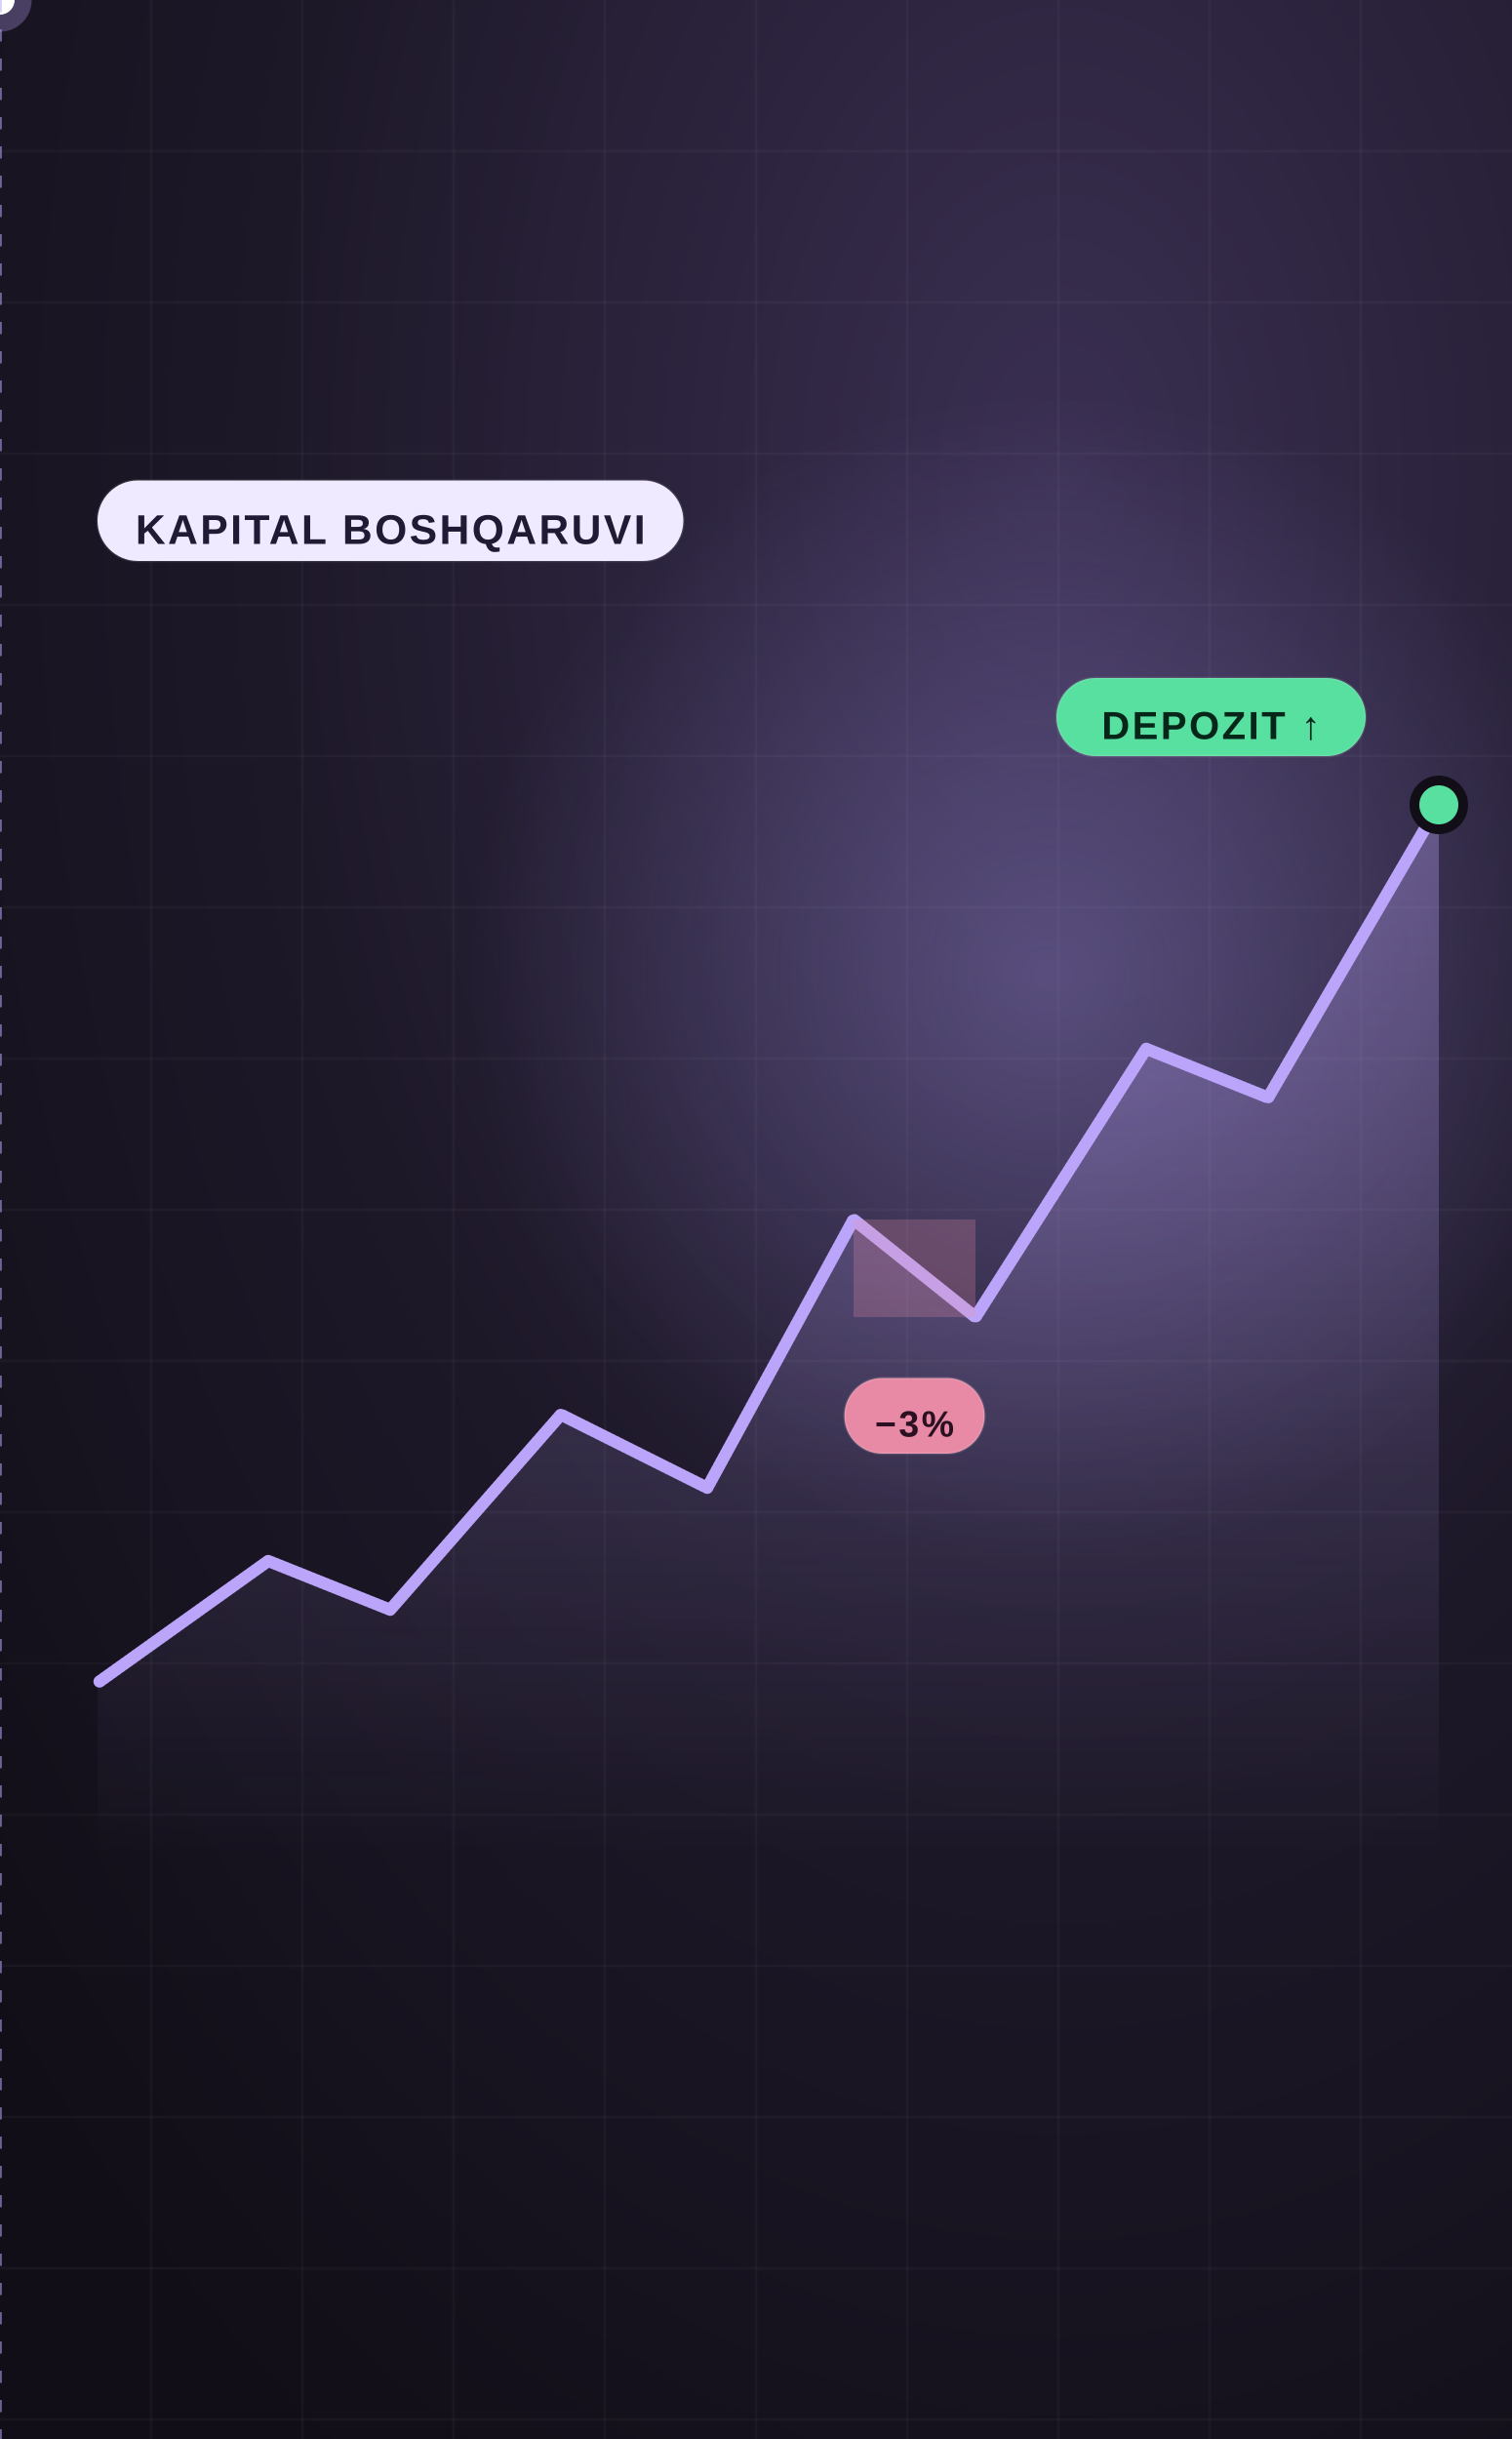
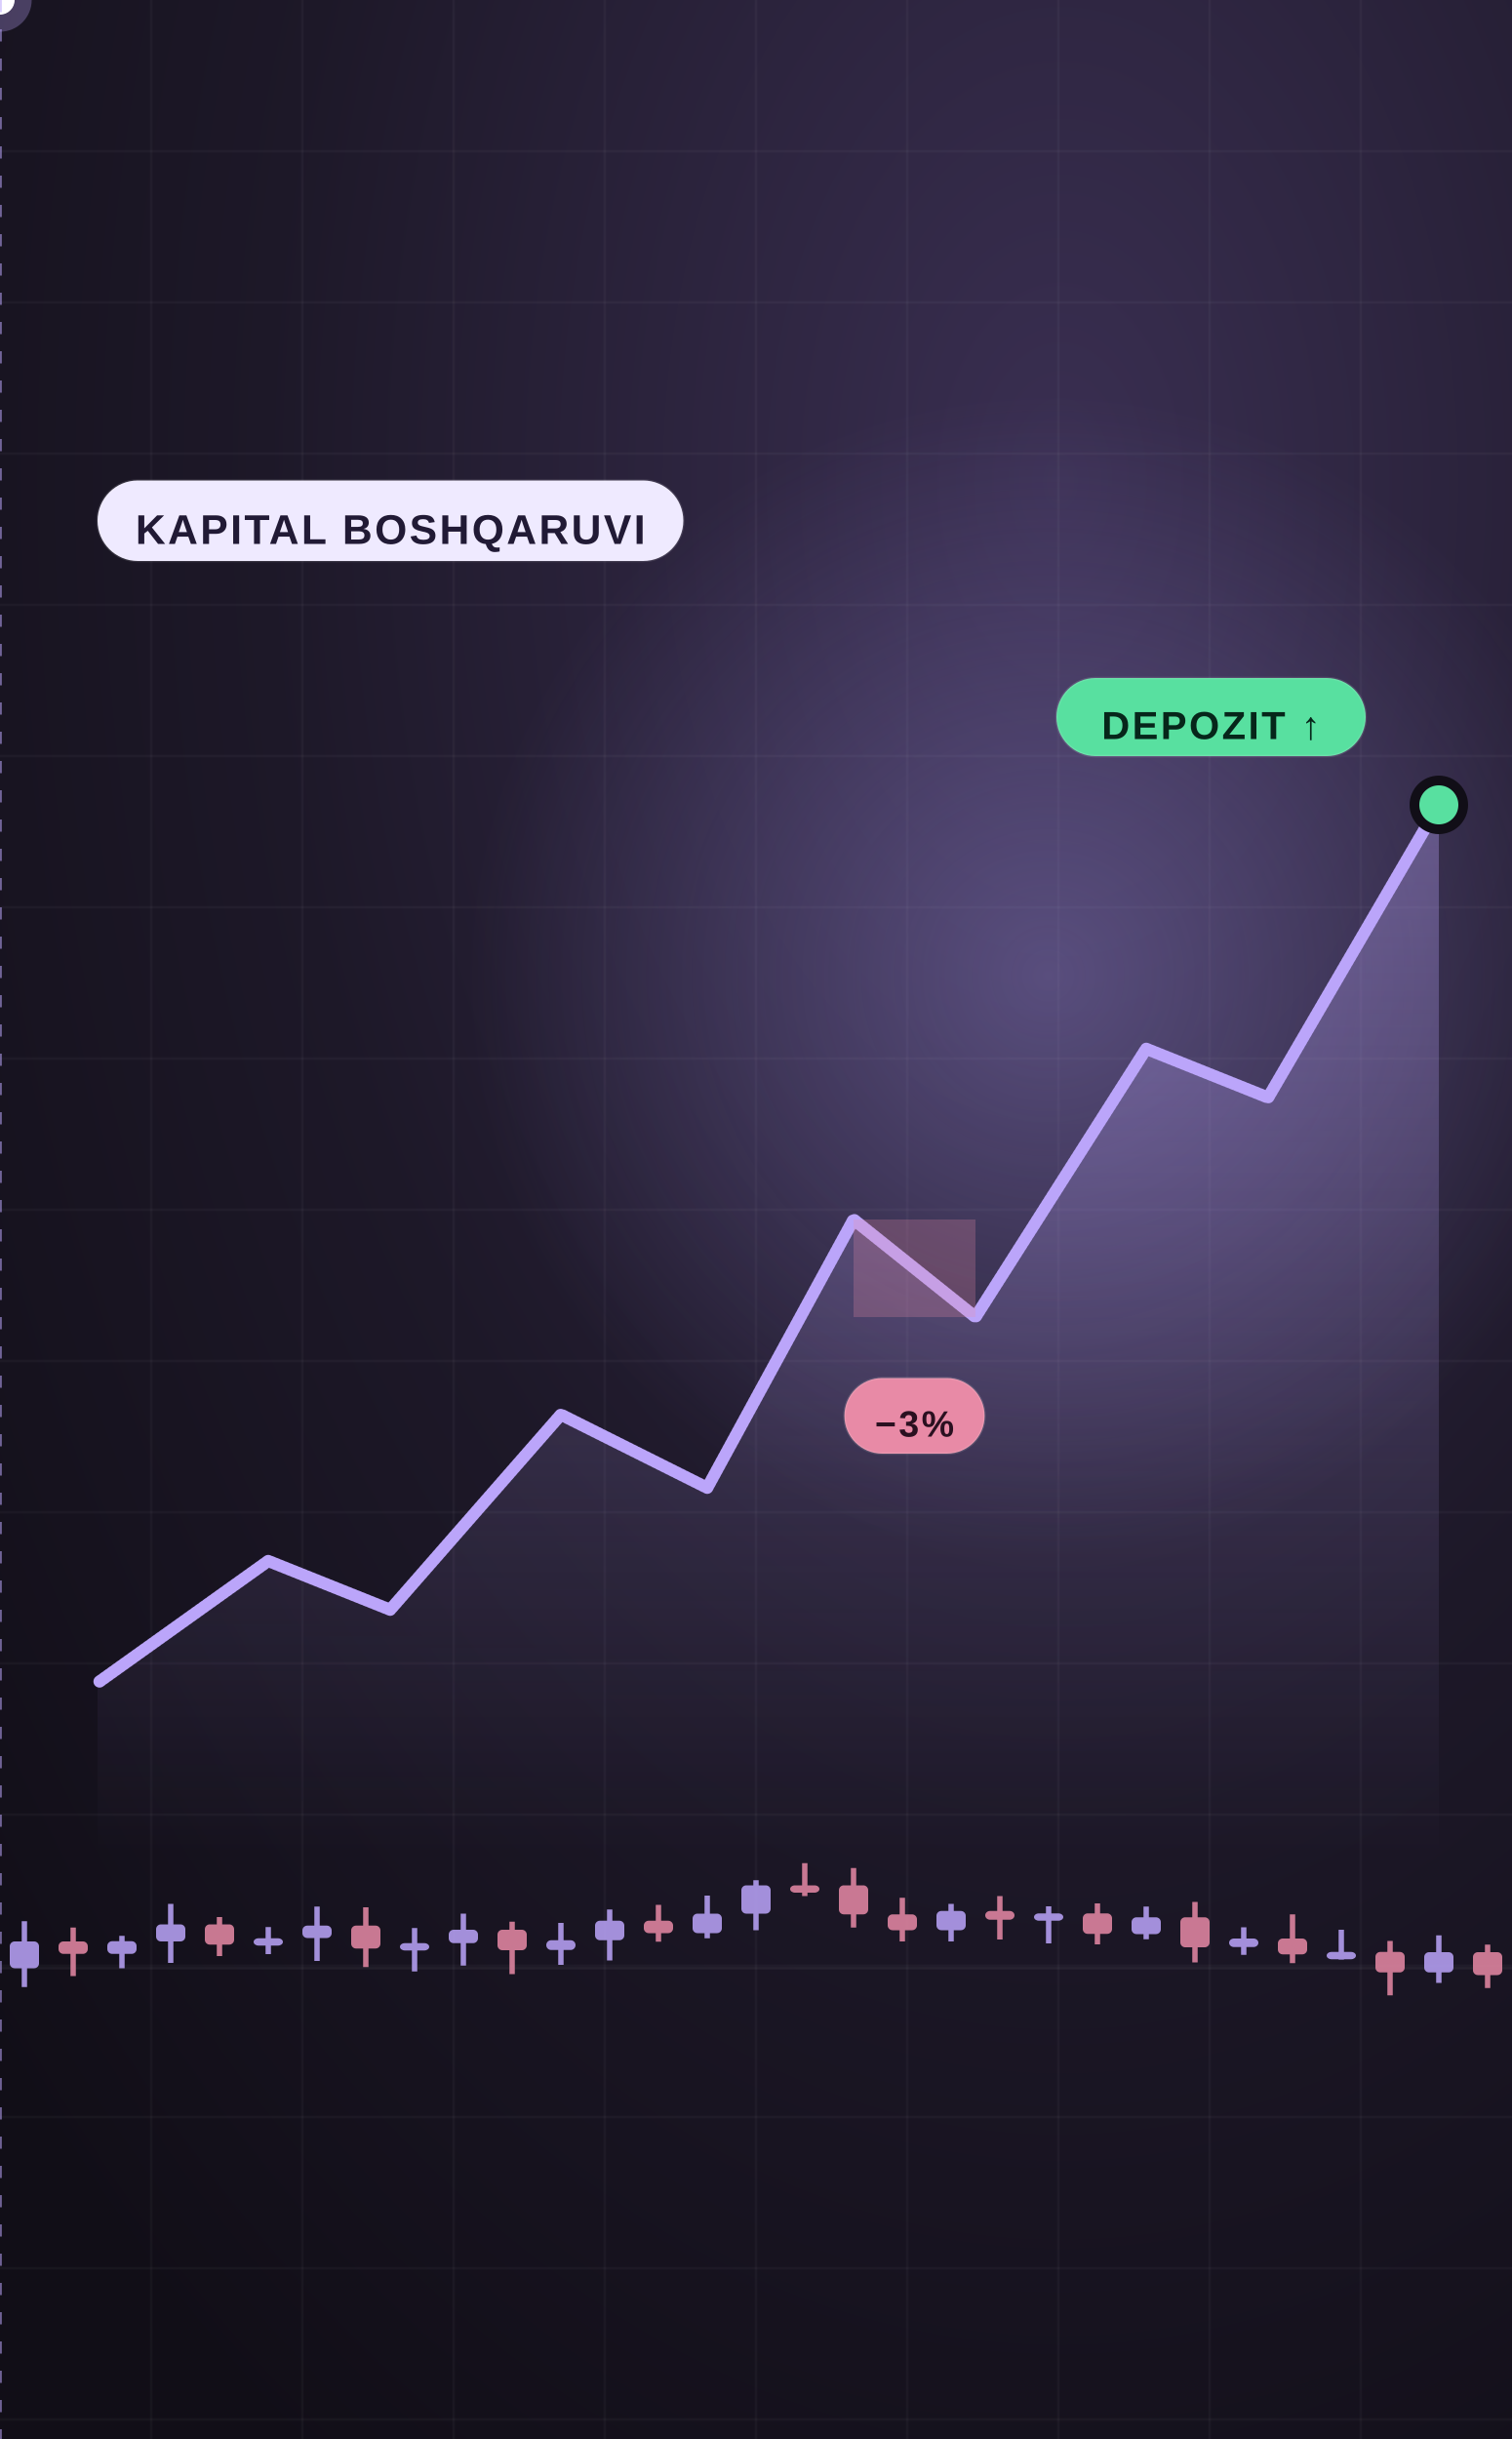
<svg xmlns="http://www.w3.org/2000/svg" width="620" height="1000" viewBox="0 0 620 1000">
  <style>
text{font-family:Arial,Helvetica,"Liberation Sans",sans-serif}
@keyframes grow{from{transform:scaleY(.05);opacity:0}to{transform:none;opacity:1}}
@keyframes live{0%,100%{transform:none}50%{transform:scaleY(1.22)}}
@keyframes flo{0%,100%{transform:translateY(0)}50%{transform:translateY(-6px)}}
@keyframes br{0%,100%{opacity:.7;transform:scale(1)}50%{opacity:1;transform:scale(1.1)}}
@keyframes march{to{stroke-dashoffset:-60}}
@keyframes draw{0%{stroke-dashoffset:1;opacity:1}38%{stroke-dashoffset:0}86%{stroke-dashoffset:0;opacity:1}96%{opacity:0}100%{stroke-dashoffset:1;opacity:0}}
@keyframes bob{0%,100%{transform:none}50%{transform:scaleY(.72)}}
@keyframes dp{0%,100%{transform:scale(1)}50%{transform:scale(1.18)}}
@keyframes hl{0%,100%{opacity:.35}50%{opacity:1}}
@keyframes rin{from{opacity:0;transform:translateX(-18px)}to{opacity:1;transform:none}}
@keyframes bobx{0%,100%{transform:none}50%{transform:scaleX(.78)}}
.row{animation:rin .8s cubic-bezier(.2,.8,.2,1) both}
.barx{transform-box:fill-box;animation:bobx 2.6s ease-in-out infinite}
.cd,.bar,.dot,.glow{transform-box:fill-box}
- @keyframes wave{0%,100%{transform:none}50%{transform:scaleY(.78)}}
- .cd{transform-origin:50% 100%;animation:grow .7s cubic-bezier(.2,.8,.2,1) both,wave 2.8s ease-in-out infinite}
+ @keyframes tick{0%,100%{transform:scaleY(1)}35%{transform:scaleY(var(--a,.7))}70%{transform:scaleY(var(--b,1.12))}}
+ .cd{transform-origin:50% 55%;animation:grow .7s cubic-bezier(.2,.8,.2,1) both,tick 2s ease-in-out infinite}
+ @keyframes stream{to{transform:translateX(-640px)}}
+ .stream{animation:stream 16s linear infinite}
.cd.live{transform-origin:50% 50%;animation:grow .7s cubic-bezier(.2,.8,.2,1) both,live 1.6s ease-in-out infinite}
@keyframes scan{from{transform:translateX(-90px)}to{transform:translateX(710px)}}
.scan{animation:scan 6.5s cubic-bezier(.45,0,.55,1) infinite}
.chip{animation:flo 4.5s ease-in-out infinite}
.glow{transform-origin:50% 50%;animation:br 6s ease-in-out infinite}
.dash{animation:march 3.2s linear infinite}
.draw{stroke-dasharray:1;stroke-dashoffset:1;animation:draw 8s cubic-bezier(.4,0,.2,1) .3s infinite}
.bar{transform-origin:50% 100%;animation:bob 2.4s ease-in-out infinite}
.dot{transform-origin:50% 50%;animation:dp 2.2s ease-in-out infinite}
.hl{animation:hl 2.2s ease-in-out infinite}
@media (prefers-reduced-motion:reduce){*{animation:none!important}.draw{stroke-dasharray:none;stroke-dashoffset:0}.scan,.mdot{display:none}}
</style>
  <defs>
    <radialGradient id="bg" cx="70%" cy="20%" r="95%">
      <stop offset="0" stop-color="#3a2f52" />
      <stop offset=".55" stop-color="#1d1828" />
      <stop offset="1" stop-color="#110e17" />
    </radialGradient>
    <radialGradient id="glow" cx="50%" cy="50%" r="50%">
      <stop offset="0" stop-color="#a697eb" stop-opacity=".35" />
      <stop offset="1" stop-color="#a697eb" stop-opacity="0" />
    </radialGradient>
    <linearGradient id="scanG" x1="0" y1="0" x2="1" y2="0">
      <stop offset="0" stop-color="#bba5fa" stop-opacity="0" />
      <stop offset="1" stop-color="#bba5fa" stop-opacity=".2" />
    </linearGradient>
    <linearGradient id="fadeUp" x1="0" y1="0" x2="0" y2="1">
      <stop offset="0" stop-color="#bba5fa" stop-opacity=".35" />
      <stop offset="1" stop-color="#bba5fa" stop-opacity="0" />
    </linearGradient>
  </defs>
  <rect width="620" height="1000" fill="url(#bg)" />
  <line x1="62" y1="0" x2="62" y2="1000" stroke="#fff" stroke-opacity=".035" />
  <line x1="124" y1="0" x2="124" y2="1000" stroke="#fff" stroke-opacity=".035" />
  <line x1="186" y1="0" x2="186" y2="1000" stroke="#fff" stroke-opacity=".035" />
  <line x1="248" y1="0" x2="248" y2="1000" stroke="#fff" stroke-opacity=".035" />
  <line x1="310" y1="0" x2="310" y2="1000" stroke="#fff" stroke-opacity=".035" />
  <line x1="372" y1="0" x2="372" y2="1000" stroke="#fff" stroke-opacity=".035" />
  <line x1="434" y1="0" x2="434" y2="1000" stroke="#fff" stroke-opacity=".035" />
  <line x1="496" y1="0" x2="496" y2="1000" stroke="#fff" stroke-opacity=".035" />
  <line x1="558" y1="0" x2="558" y2="1000" stroke="#fff" stroke-opacity=".035" />
  <line x1="0" y1="62" x2="620" y2="62" stroke="#fff" stroke-opacity=".035" />
  <line x1="0" y1="124" x2="620" y2="124" stroke="#fff" stroke-opacity=".035" />
  <line x1="0" y1="186" x2="620" y2="186" stroke="#fff" stroke-opacity=".035" />
  <line x1="0" y1="248" x2="620" y2="248" stroke="#fff" stroke-opacity=".035" />
  <line x1="0" y1="310" x2="620" y2="310" stroke="#fff" stroke-opacity=".035" />
  <line x1="0" y1="372" x2="620" y2="372" stroke="#fff" stroke-opacity=".035" />
  <line x1="0" y1="434" x2="620" y2="434" stroke="#fff" stroke-opacity=".035" />
  <line x1="0" y1="496" x2="620" y2="496" stroke="#fff" stroke-opacity=".035" />
  <line x1="0" y1="558" x2="620" y2="558" stroke="#fff" stroke-opacity=".035" />
  <line x1="0" y1="620" x2="620" y2="620" stroke="#fff" stroke-opacity=".035" />
  <line x1="0" y1="682" x2="620" y2="682" stroke="#fff" stroke-opacity=".035" />
  <line x1="0" y1="744" x2="620" y2="744" stroke="#fff" stroke-opacity=".035" />
  <line x1="0" y1="806" x2="620" y2="806" stroke="#fff" stroke-opacity=".035" />
  <line x1="0" y1="868" x2="620" y2="868" stroke="#fff" stroke-opacity=".035" />
  <line x1="0" y1="930" x2="620" y2="930" stroke="#fff" stroke-opacity=".035" />
  <line x1="0" y1="992" x2="620" y2="992" stroke="#fff" stroke-opacity=".035" />
  <circle class="glow" cx="430" cy="400" r="240" fill="url(#glow)" />
  <path d="M40 690 L110 640 L160 660 L230 580 L290 610 L350 500 L400 540 L470 430 L520 450 L590 330 L590 760 L40 760 Z" fill="url(#fadeUp)" />
  <path class="draw" pathLength="1" d="M40 690 L110 640 L160 660 L230 580 L290 610 L350 500 L400 540 L470 430 L520 450 L590 330" fill="none" stroke="#bba5fa" stroke-width="5" stroke-linecap="round" stroke-linejoin="round" />
  <g class="mdot">
    <circle r="13" fill="#bba5fa" opacity=".3">
      <animateMotion dur="5.5s" repeatCount="indefinite" path="M40 690 L110 640 L160 660 L230 580 L290 610 L350 500 L400 540 L470 430 L520 450 L590 330" />
    </circle>
    <circle r="6" fill="#fff">
      <animateMotion dur="5.5s" repeatCount="indefinite" path="M40 690 L110 640 L160 660 L230 580 L290 610 L350 500 L400 540 L470 430 L520 450 L590 330" />
    </circle>
  </g>
  <rect x="350" y="500" width="50" height="40" fill="#e88aa6" opacity=".25" />
  <g class="chip" style="animation-delay:-2.3s">
    <rect x="346.25" y="565" width="57.5" height="31" rx="15.5" fill="#e88aa6" stroke="#fff" stroke-opacity=".12" />
    <text x="375" y="589" text-anchor="middle" font-size="15" font-weight="700" fill="#2a1020" letter-spacing="1">−3%</text>
  </g>
  <circle class="dot" cx="590" cy="330" r="10" fill="#58e0a0" stroke="#110e17" stroke-width="4" />
  <g class="chip" style="animation-delay:-2s">
    <rect x="433.2" y="278" width="126.8" height="32" rx="16" fill="#58e0a0" stroke="#fff" stroke-opacity=".12" />
    <text x="496.6" y="303" text-anchor="middle" font-size="16" font-weight="700" fill="#06261a" letter-spacing="1">DEPOZIT ↑</text>
  </g>
  <g class="chip" style="animation-delay:-2s">
    <rect x="40" y="197" width="240.2" height="33" rx="16.5" fill="#efeaff" stroke="#fff" stroke-opacity=".12" />
    <text x="160.1" y="223" text-anchor="middle" font-size="17" font-weight="700" fill="#211a35" letter-spacing="1">KAPITAL BOSHQARUVI</text>
  </g>
+   <g transform="translate(0 765)" opacity=".85">
+     <line x1="0" x2="1240" y1="42" y2="42" stroke="#fff" stroke-opacity=".06" />
+     <g class="stream">
+       <g class="cd" style="--a:0.66;--b:1.21;animation-duration:.7s,1.40s;animation-delay:300ms,0ms">
+         <line x1="10" x2="10" y1="22.7" y2="49.7" stroke="#bba5fa" stroke-width="2.2" />
+         <rect x="4" y="31.0" width="12" height="11.0" rx="2" fill="#bba5fa" />
+       </g>
+       <g class="cd" style="--a:0.73;--b:1.26;animation-duration:.7s,1.36s;animation-delay:325ms,173ms">
+         <line x1="30" x2="30" y1="25.3" y2="45.2" stroke="#e88aa6" stroke-width="2.2" />
+         <rect x="24" y="31.0" width="12" height="5.1" rx="2" fill="#e88aa6" />
+       </g>
+       <g class="cd" style="--a:0.68;--b:1.20;animation-duration:.7s,1.46s;animation-delay:350ms,346ms">
+         <line x1="50" x2="50" y1="28.7" y2="42.0" stroke="#bba5fa" stroke-width="2.2" />
+         <rect x="44" y="30.9" width="12" height="5.2" rx="2" fill="#bba5fa" />
+       </g>
+       <g class="cd" style="--a:0.62;--b:1.12;animation-duration:.7s,2.22s;animation-delay:375ms,519ms">
+         <line x1="70" x2="70" y1="15.6" y2="39.8" stroke="#bba5fa" stroke-width="2.2" />
+         <rect x="64" y="24.0" width="12" height="7.0" rx="2" fill="#bba5fa" />
+       </g>
+       <g class="cd" style="--a:0.68;--b:1.09;animation-duration:.7s,1.13s;animation-delay:400ms,692ms">
+         <line x1="90" x2="90" y1="21.0" y2="37.0" stroke="#e88aa6" stroke-width="2.2" />
+         <rect x="84" y="24.0" width="12" height="8.3" rx="2" fill="#e88aa6" />
+       </g>
+       <g class="cd" style="--a:0.62;--b:1.17;animation-duration:.7s,1.70s;animation-delay:425ms,865ms">
+         <line x1="110" x2="110" y1="25.1" y2="36.2" stroke="#bba5fa" stroke-width="2.2" />
+         <rect x="104" y="29.7" width="12" height="3.0" rx="2" fill="#bba5fa" />
+       </g>
+       <g class="cd" style="--a:0.55;--b:1.23;animation-duration:.7s,1.42s;animation-delay:450ms,1038ms">
+         <line x1="130" x2="130" y1="16.7" y2="39.0" stroke="#bba5fa" stroke-width="2.2" />
+         <rect x="124" y="24.5" width="12" height="5.1" rx="2" fill="#bba5fa" />
+       </g>
+       <g class="cd" style="--a:0.60;--b:1.12;animation-duration:.7s,2.29s;animation-delay:475ms,1211ms">
+         <line x1="150" x2="150" y1="17.0" y2="41.5" stroke="#e88aa6" stroke-width="2.2" />
+         <rect x="144" y="24.5" width="12" height="9.4" rx="2" fill="#e88aa6" />
+       </g>
+       <g class="cd" style="--a:0.53;--b:1.12;animation-duration:.7s,1.81s;animation-delay:500ms,1384ms">
+         <line x1="170" x2="170" y1="25.5" y2="43.3" stroke="#bba5fa" stroke-width="2.2" />
+         <rect x="164" y="31.7" width="12" height="3.0" rx="2" fill="#bba5fa" />
+       </g>
+       <g class="cd" style="--a:0.46;--b:1.10;animation-duration:.7s,1.99s;animation-delay:525ms,57ms">
+         <line x1="190" x2="190" y1="19.6" y2="40.9" stroke="#bba5fa" stroke-width="2.2" />
+         <rect x="184" y="26.2" width="12" height="5.5" rx="2" fill="#bba5fa" />
+       </g>
+       <g class="cd" style="--a:0.49;--b:1.13;animation-duration:.7s,1.82s;animation-delay:550ms,230ms">
+         <line x1="210" x2="210" y1="22.9" y2="44.4" stroke="#e88aa6" stroke-width="2.2" />
+         <rect x="204" y="26.2" width="12" height="8.4" rx="2" fill="#e88aa6" />
+       </g>
+       <g class="cd" style="--a:0.76;--b:1.27;animation-duration:.7s,1.80s;animation-delay:575ms,403ms">
+         <line x1="230" x2="230" y1="23.4" y2="40.6" stroke="#bba5fa" stroke-width="2.2" />
+         <rect x="224" y="30.5" width="12" height="4.0" rx="2" fill="#bba5fa" />
+       </g>
+       <g class="cd" style="--a:0.68;--b:1.17;animation-duration:.7s,2.43s;animation-delay:600ms,576ms">
+         <line x1="250" x2="250" y1="17.9" y2="38.8" stroke="#bba5fa" stroke-width="2.2" />
+         <rect x="244" y="22.5" width="12" height="8.0" rx="2" fill="#bba5fa" />
+       </g>
+       <g class="cd" style="--a:0.71;--b:1.12;animation-duration:.7s,1.22s;animation-delay:625ms,749ms">
+         <line x1="270" x2="270" y1="16.0" y2="31.1" stroke="#e88aa6" stroke-width="2.2" />
+         <rect x="264" y="22.5" width="12" height="5.1" rx="2" fill="#e88aa6" />
+       </g>
+       <g class="cd" style="--a:0.62;--b:1.19;animation-duration:.7s,1.66s;animation-delay:650ms,922ms">
+         <line x1="290" x2="290" y1="12.2" y2="29.7" stroke="#bba5fa" stroke-width="2.2" />
+         <rect x="284" y="19.6" width="12" height="8.0" rx="2" fill="#bba5fa" />
+       </g>
+       <g class="cd" style="--a:0.52;--b:1.23;animation-duration:.7s,1.25s;animation-delay:675ms,1095ms">
+         <line x1="310" x2="310" y1="5.9" y2="26.4" stroke="#bba5fa" stroke-width="2.2" />
+         <rect x="304" y="8.0" width="12" height="11.6" rx="2" fill="#bba5fa" />
+       </g>
+       <g class="cd" style="--a:0.54;--b:1.09;animation-duration:.7s,2.00s;animation-delay:700ms,1268ms">
+         <line x1="330" x2="330" y1="-1.1" y2="12.4" stroke="#e88aa6" stroke-width="2.2" />
+         <rect x="324" y="8.0" width="12" height="3.0" rx="2" fill="#e88aa6" />
+       </g>
+       <g class="cd" style="--a:0.79;--b:1.08;animation-duration:.7s,1.40s;animation-delay:725ms,1441ms">
+         <line x1="350" x2="350" y1="0.9" y2="25.3" stroke="#e88aa6" stroke-width="2.2" />
+         <rect x="344" y="8.0" width="12" height="11.9" rx="2" fill="#e88aa6" />
+       </g>
+       <g class="cd" style="--a:0.69;--b:1.26;animation-duration:.7s,1.45s;animation-delay:750ms,114ms">
+         <line x1="370" x2="370" y1="13.1" y2="31.0" stroke="#e88aa6" stroke-width="2.2" />
+         <rect x="364" y="19.9" width="12" height="6.5" rx="2" fill="#e88aa6" />
+       </g>
+       <g class="cd" style="--a:0.70;--b:1.27;animation-duration:.7s,1.15s;animation-delay:775ms,287ms">
+         <line x1="390" x2="390" y1="15.6" y2="31.0" stroke="#bba5fa" stroke-width="2.2" />
+         <rect x="384" y="18.5" width="12" height="7.9" rx="2" fill="#bba5fa" />
+       </g>
+       <g class="cd" style="--a:0.59;--b:1.18;animation-duration:.7s,2.51s;animation-delay:800ms,460ms">
+         <line x1="410" x2="410" y1="12.4" y2="30.2" stroke="#e88aa6" stroke-width="2.2" />
+         <rect x="404" y="18.5" width="12" height="3.6" rx="2" fill="#e88aa6" />
+       </g>
+       <g class="cd" style="--a:0.48;--b:1.28;animation-duration:.7s,1.52s;animation-delay:825ms,633ms">
+         <line x1="430" x2="430" y1="16.6" y2="31.8" stroke="#bba5fa" stroke-width="2.2" />
+         <rect x="424" y="19.5" width="12" height="3.0" rx="2" fill="#bba5fa" />
+       </g>
+       <g class="cd" style="--a:0.48;--b:1.21;animation-duration:.7s,1.68s;animation-delay:850ms,806ms">
+         <line x1="450" x2="450" y1="15.4" y2="32.2" stroke="#e88aa6" stroke-width="2.2" />
+         <rect x="444" y="19.5" width="12" height="8.4" rx="2" fill="#e88aa6" />
+       </g>
+       <g class="cd" style="--a:0.71;--b:1.26;animation-duration:.7s,2.00s;animation-delay:875ms,979ms">
+         <line x1="470" x2="470" y1="16.7" y2="30.1" stroke="#bba5fa" stroke-width="2.2" />
+         <rect x="464" y="21.1" width="12" height="6.9" rx="2" fill="#bba5fa" />
+       </g>
+       <g class="cd" style="--a:0.58;--b:1.28;animation-duration:.7s,1.46s;animation-delay:900ms,1152ms">
+         <line x1="490" x2="490" y1="14.8" y2="39.6" stroke="#e88aa6" stroke-width="2.2" />
+         <rect x="484" y="21.1" width="12" height="12.3" rx="2" fill="#e88aa6" />
+       </g>
+       <g class="cd" style="--a:0.57;--b:1.13;animation-duration:.7s,2.08s;animation-delay:925ms,1325ms">
+         <line x1="510" x2="510" y1="25.2" y2="36.5" stroke="#bba5fa" stroke-width="2.2" />
+         <rect x="504" y="29.8" width="12" height="3.5" rx="2" fill="#bba5fa" />
+       </g>
+       <g class="cd" style="--a:0.79;--b:1.10;animation-duration:.7s,1.36s;animation-delay:950ms,1498ms">
+         <line x1="530" x2="530" y1="19.9" y2="39.9" stroke="#e88aa6" stroke-width="2.2" />
+         <rect x="524" y="29.8" width="12" height="6.5" rx="2" fill="#e88aa6" />
+       </g>
+       <g class="cd" style="--a:0.66;--b:1.26;animation-duration:.7s,1.28s;animation-delay:975ms,171ms">
+         <line x1="550" x2="550" y1="26.2" y2="38.4" stroke="#bba5fa" stroke-width="2.2" />
+         <rect x="544" y="35.3" width="12" height="3.0" rx="2" fill="#bba5fa" />
+       </g>
+       <g class="cd" style="--a:0.64;--b:1.25;animation-duration:.7s,2.36s;animation-delay:1000ms,344ms">
+         <line x1="570" x2="570" y1="30.8" y2="53.1" stroke="#e88aa6" stroke-width="2.2" />
+         <rect x="564" y="35.3" width="12" height="8.4" rx="2" fill="#e88aa6" />
+       </g>
+       <g class="cd" style="--a:0.50;--b:1.14;animation-duration:.7s,2.09s;animation-delay:1025ms,517ms">
+         <line x1="590" x2="590" y1="28.5" y2="48.0" stroke="#bba5fa" stroke-width="2.2" />
+         <rect x="584" y="35.4" width="12" height="8.3" rx="2" fill="#bba5fa" />
+       </g>
+       <g class="cd" style="--a:0.71;--b:1.22;animation-duration:.7s,2.48s;animation-delay:1050ms,690ms">
+         <line x1="610" x2="610" y1="32.3" y2="50.1" stroke="#e88aa6" stroke-width="2.2" />
+         <rect x="604" y="35.4" width="12" height="9.4" rx="2" fill="#e88aa6" />
+       </g>
+       <g class="cd" style="--a:0.68;--b:1.13;animation-duration:.7s,2.52s;animation-delay:1075ms,863ms">
+         <line x1="630" x2="630" y1="33.4" y2="51.9" stroke="#bba5fa" stroke-width="2.2" />
+         <rect x="624" y="37.0" width="12" height="7.8" rx="2" fill="#bba5fa" />
+       </g>
+       <g transform="translate(640 0)">
+         <g class="cd" style="--a:0.66;--b:1.21;animation-duration:.7s,1.40s;animation-delay:300ms,0ms">
+           <line x1="10" x2="10" y1="22.7" y2="49.7" stroke="#bba5fa" stroke-width="2.2" />
+           <rect x="4" y="31.0" width="12" height="11.0" rx="2" fill="#bba5fa" />
+         </g>
+         <g class="cd" style="--a:0.73;--b:1.26;animation-duration:.7s,1.36s;animation-delay:325ms,173ms">
+           <line x1="30" x2="30" y1="25.3" y2="45.2" stroke="#e88aa6" stroke-width="2.2" />
+           <rect x="24" y="31.0" width="12" height="5.1" rx="2" fill="#e88aa6" />
+         </g>
+         <g class="cd" style="--a:0.68;--b:1.20;animation-duration:.7s,1.46s;animation-delay:350ms,346ms">
+           <line x1="50" x2="50" y1="28.7" y2="42.0" stroke="#bba5fa" stroke-width="2.2" />
+           <rect x="44" y="30.9" width="12" height="5.2" rx="2" fill="#bba5fa" />
+         </g>
+         <g class="cd" style="--a:0.62;--b:1.12;animation-duration:.7s,2.22s;animation-delay:375ms,519ms">
+           <line x1="70" x2="70" y1="15.6" y2="39.8" stroke="#bba5fa" stroke-width="2.2" />
+           <rect x="64" y="24.0" width="12" height="7.0" rx="2" fill="#bba5fa" />
+         </g>
+         <g class="cd" style="--a:0.68;--b:1.09;animation-duration:.7s,1.13s;animation-delay:400ms,692ms">
+           <line x1="90" x2="90" y1="21.0" y2="37.0" stroke="#e88aa6" stroke-width="2.2" />
+           <rect x="84" y="24.0" width="12" height="8.3" rx="2" fill="#e88aa6" />
+         </g>
+         <g class="cd" style="--a:0.62;--b:1.17;animation-duration:.7s,1.70s;animation-delay:425ms,865ms">
+           <line x1="110" x2="110" y1="25.1" y2="36.2" stroke="#bba5fa" stroke-width="2.2" />
+           <rect x="104" y="29.7" width="12" height="3.0" rx="2" fill="#bba5fa" />
+         </g>
+         <g class="cd" style="--a:0.55;--b:1.23;animation-duration:.7s,1.42s;animation-delay:450ms,1038ms">
+           <line x1="130" x2="130" y1="16.7" y2="39.0" stroke="#bba5fa" stroke-width="2.2" />
+           <rect x="124" y="24.5" width="12" height="5.1" rx="2" fill="#bba5fa" />
+         </g>
+         <g class="cd" style="--a:0.60;--b:1.12;animation-duration:.7s,2.29s;animation-delay:475ms,1211ms">
+           <line x1="150" x2="150" y1="17.0" y2="41.5" stroke="#e88aa6" stroke-width="2.2" />
+           <rect x="144" y="24.5" width="12" height="9.4" rx="2" fill="#e88aa6" />
+         </g>
+         <g class="cd" style="--a:0.53;--b:1.12;animation-duration:.7s,1.81s;animation-delay:500ms,1384ms">
+           <line x1="170" x2="170" y1="25.5" y2="43.3" stroke="#bba5fa" stroke-width="2.2" />
+           <rect x="164" y="31.7" width="12" height="3.0" rx="2" fill="#bba5fa" />
+         </g>
+         <g class="cd" style="--a:0.46;--b:1.10;animation-duration:.7s,1.99s;animation-delay:525ms,57ms">
+           <line x1="190" x2="190" y1="19.6" y2="40.9" stroke="#bba5fa" stroke-width="2.2" />
+           <rect x="184" y="26.2" width="12" height="5.5" rx="2" fill="#bba5fa" />
+         </g>
+         <g class="cd" style="--a:0.49;--b:1.13;animation-duration:.7s,1.82s;animation-delay:550ms,230ms">
+           <line x1="210" x2="210" y1="22.9" y2="44.4" stroke="#e88aa6" stroke-width="2.2" />
+           <rect x="204" y="26.2" width="12" height="8.4" rx="2" fill="#e88aa6" />
+         </g>
+         <g class="cd" style="--a:0.76;--b:1.27;animation-duration:.7s,1.80s;animation-delay:575ms,403ms">
+           <line x1="230" x2="230" y1="23.4" y2="40.6" stroke="#bba5fa" stroke-width="2.2" />
+           <rect x="224" y="30.5" width="12" height="4.0" rx="2" fill="#bba5fa" />
+         </g>
+         <g class="cd" style="--a:0.68;--b:1.17;animation-duration:.7s,2.43s;animation-delay:600ms,576ms">
+           <line x1="250" x2="250" y1="17.9" y2="38.8" stroke="#bba5fa" stroke-width="2.2" />
+           <rect x="244" y="22.5" width="12" height="8.0" rx="2" fill="#bba5fa" />
+         </g>
+         <g class="cd" style="--a:0.71;--b:1.12;animation-duration:.7s,1.22s;animation-delay:625ms,749ms">
+           <line x1="270" x2="270" y1="16.0" y2="31.1" stroke="#e88aa6" stroke-width="2.2" />
+           <rect x="264" y="22.5" width="12" height="5.1" rx="2" fill="#e88aa6" />
+         </g>
+         <g class="cd" style="--a:0.62;--b:1.19;animation-duration:.7s,1.66s;animation-delay:650ms,922ms">
+           <line x1="290" x2="290" y1="12.2" y2="29.7" stroke="#bba5fa" stroke-width="2.2" />
+           <rect x="284" y="19.6" width="12" height="8.0" rx="2" fill="#bba5fa" />
+         </g>
+         <g class="cd" style="--a:0.52;--b:1.23;animation-duration:.7s,1.25s;animation-delay:675ms,1095ms">
+           <line x1="310" x2="310" y1="5.9" y2="26.4" stroke="#bba5fa" stroke-width="2.2" />
+           <rect x="304" y="8.0" width="12" height="11.6" rx="2" fill="#bba5fa" />
+         </g>
+         <g class="cd" style="--a:0.54;--b:1.09;animation-duration:.7s,2.00s;animation-delay:700ms,1268ms">
+           <line x1="330" x2="330" y1="-1.1" y2="12.4" stroke="#e88aa6" stroke-width="2.2" />
+           <rect x="324" y="8.0" width="12" height="3.0" rx="2" fill="#e88aa6" />
+         </g>
+         <g class="cd" style="--a:0.79;--b:1.08;animation-duration:.7s,1.40s;animation-delay:725ms,1441ms">
+           <line x1="350" x2="350" y1="0.9" y2="25.3" stroke="#e88aa6" stroke-width="2.2" />
+           <rect x="344" y="8.0" width="12" height="11.9" rx="2" fill="#e88aa6" />
+         </g>
+         <g class="cd" style="--a:0.69;--b:1.26;animation-duration:.7s,1.45s;animation-delay:750ms,114ms">
+           <line x1="370" x2="370" y1="13.1" y2="31.0" stroke="#e88aa6" stroke-width="2.2" />
+           <rect x="364" y="19.9" width="12" height="6.5" rx="2" fill="#e88aa6" />
+         </g>
+         <g class="cd" style="--a:0.70;--b:1.27;animation-duration:.7s,1.15s;animation-delay:775ms,287ms">
+           <line x1="390" x2="390" y1="15.6" y2="31.0" stroke="#bba5fa" stroke-width="2.2" />
+           <rect x="384" y="18.5" width="12" height="7.9" rx="2" fill="#bba5fa" />
+         </g>
+         <g class="cd" style="--a:0.59;--b:1.18;animation-duration:.7s,2.51s;animation-delay:800ms,460ms">
+           <line x1="410" x2="410" y1="12.4" y2="30.2" stroke="#e88aa6" stroke-width="2.2" />
+           <rect x="404" y="18.5" width="12" height="3.6" rx="2" fill="#e88aa6" />
+         </g>
+         <g class="cd" style="--a:0.48;--b:1.28;animation-duration:.7s,1.52s;animation-delay:825ms,633ms">
+           <line x1="430" x2="430" y1="16.6" y2="31.8" stroke="#bba5fa" stroke-width="2.2" />
+           <rect x="424" y="19.5" width="12" height="3.0" rx="2" fill="#bba5fa" />
+         </g>
+         <g class="cd" style="--a:0.48;--b:1.21;animation-duration:.7s,1.68s;animation-delay:850ms,806ms">
+           <line x1="450" x2="450" y1="15.4" y2="32.2" stroke="#e88aa6" stroke-width="2.2" />
+           <rect x="444" y="19.5" width="12" height="8.4" rx="2" fill="#e88aa6" />
+         </g>
+         <g class="cd" style="--a:0.71;--b:1.26;animation-duration:.7s,2.00s;animation-delay:875ms,979ms">
+           <line x1="470" x2="470" y1="16.7" y2="30.1" stroke="#bba5fa" stroke-width="2.2" />
+           <rect x="464" y="21.1" width="12" height="6.9" rx="2" fill="#bba5fa" />
+         </g>
+         <g class="cd" style="--a:0.58;--b:1.28;animation-duration:.7s,1.46s;animation-delay:900ms,1152ms">
+           <line x1="490" x2="490" y1="14.8" y2="39.6" stroke="#e88aa6" stroke-width="2.2" />
+           <rect x="484" y="21.1" width="12" height="12.3" rx="2" fill="#e88aa6" />
+         </g>
+         <g class="cd" style="--a:0.57;--b:1.13;animation-duration:.7s,2.08s;animation-delay:925ms,1325ms">
+           <line x1="510" x2="510" y1="25.2" y2="36.5" stroke="#bba5fa" stroke-width="2.2" />
+           <rect x="504" y="29.8" width="12" height="3.5" rx="2" fill="#bba5fa" />
+         </g>
+         <g class="cd" style="--a:0.79;--b:1.10;animation-duration:.7s,1.36s;animation-delay:950ms,1498ms">
+           <line x1="530" x2="530" y1="19.9" y2="39.9" stroke="#e88aa6" stroke-width="2.2" />
+           <rect x="524" y="29.8" width="12" height="6.5" rx="2" fill="#e88aa6" />
+         </g>
+         <g class="cd" style="--a:0.66;--b:1.26;animation-duration:.7s,1.28s;animation-delay:975ms,171ms">
+           <line x1="550" x2="550" y1="26.2" y2="38.4" stroke="#bba5fa" stroke-width="2.2" />
+           <rect x="544" y="35.3" width="12" height="3.0" rx="2" fill="#bba5fa" />
+         </g>
+         <g class="cd" style="--a:0.64;--b:1.25;animation-duration:.7s,2.36s;animation-delay:1000ms,344ms">
+           <line x1="570" x2="570" y1="30.8" y2="53.1" stroke="#e88aa6" stroke-width="2.2" />
+           <rect x="564" y="35.3" width="12" height="8.4" rx="2" fill="#e88aa6" />
+         </g>
+         <g class="cd" style="--a:0.50;--b:1.14;animation-duration:.7s,2.09s;animation-delay:1025ms,517ms">
+           <line x1="590" x2="590" y1="28.5" y2="48.0" stroke="#bba5fa" stroke-width="2.2" />
+           <rect x="584" y="35.4" width="12" height="8.3" rx="2" fill="#bba5fa" />
+         </g>
+         <g class="cd" style="--a:0.71;--b:1.22;animation-duration:.7s,2.48s;animation-delay:1050ms,690ms">
+           <line x1="610" x2="610" y1="32.3" y2="50.1" stroke="#e88aa6" stroke-width="2.2" />
+           <rect x="604" y="35.4" width="12" height="9.4" rx="2" fill="#e88aa6" />
+         </g>
+         <g class="cd" style="--a:0.68;--b:1.13;animation-duration:.7s,2.52s;animation-delay:1075ms,863ms">
+           <line x1="630" x2="630" y1="33.4" y2="51.9" stroke="#bba5fa" stroke-width="2.2" />
+           <rect x="624" y="37.0" width="12" height="7.8" rx="2" fill="#bba5fa" />
+         </g>
+       </g>
+     </g>
+   </g>
  <g class="scan">
    <rect x="-70" y="0" width="70" height="1000" fill="url(#scanG)" />
    <line x1="0" y1="0" x2="0" y2="1000" stroke="#bba5fa" stroke-opacity=".55" stroke-width="1.5" stroke-dasharray="5 7" />
  </g>
</svg>
